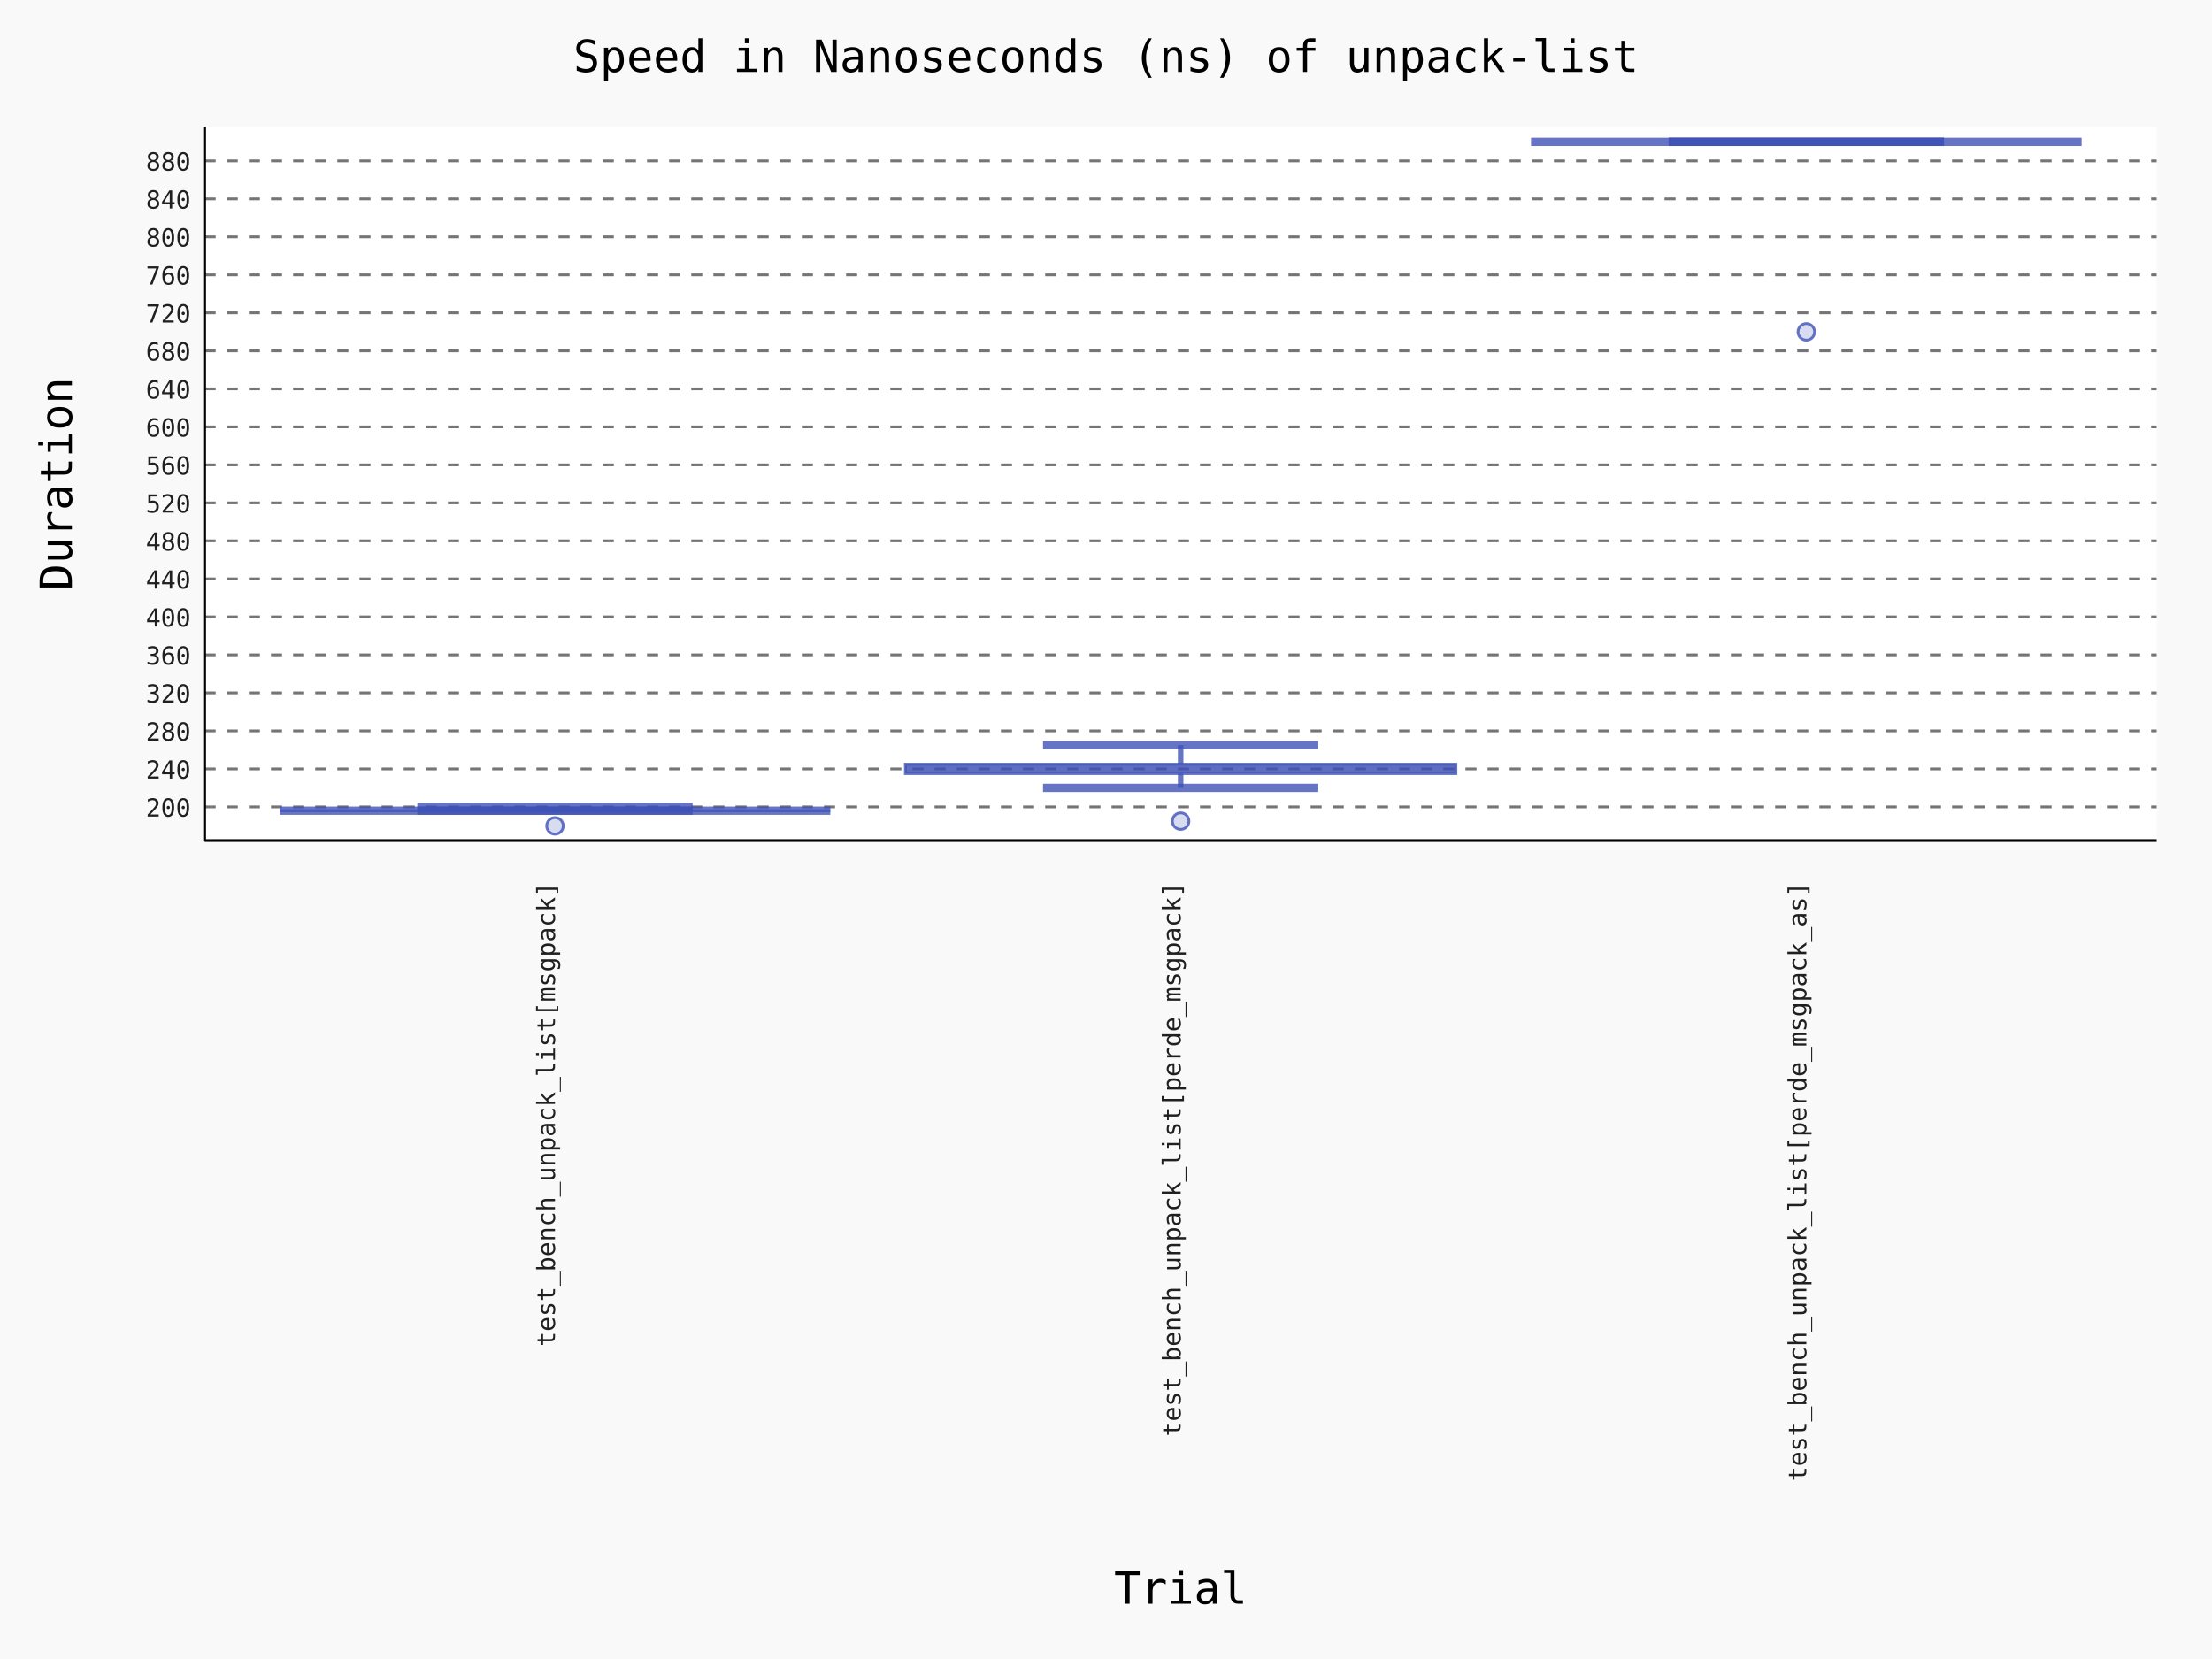
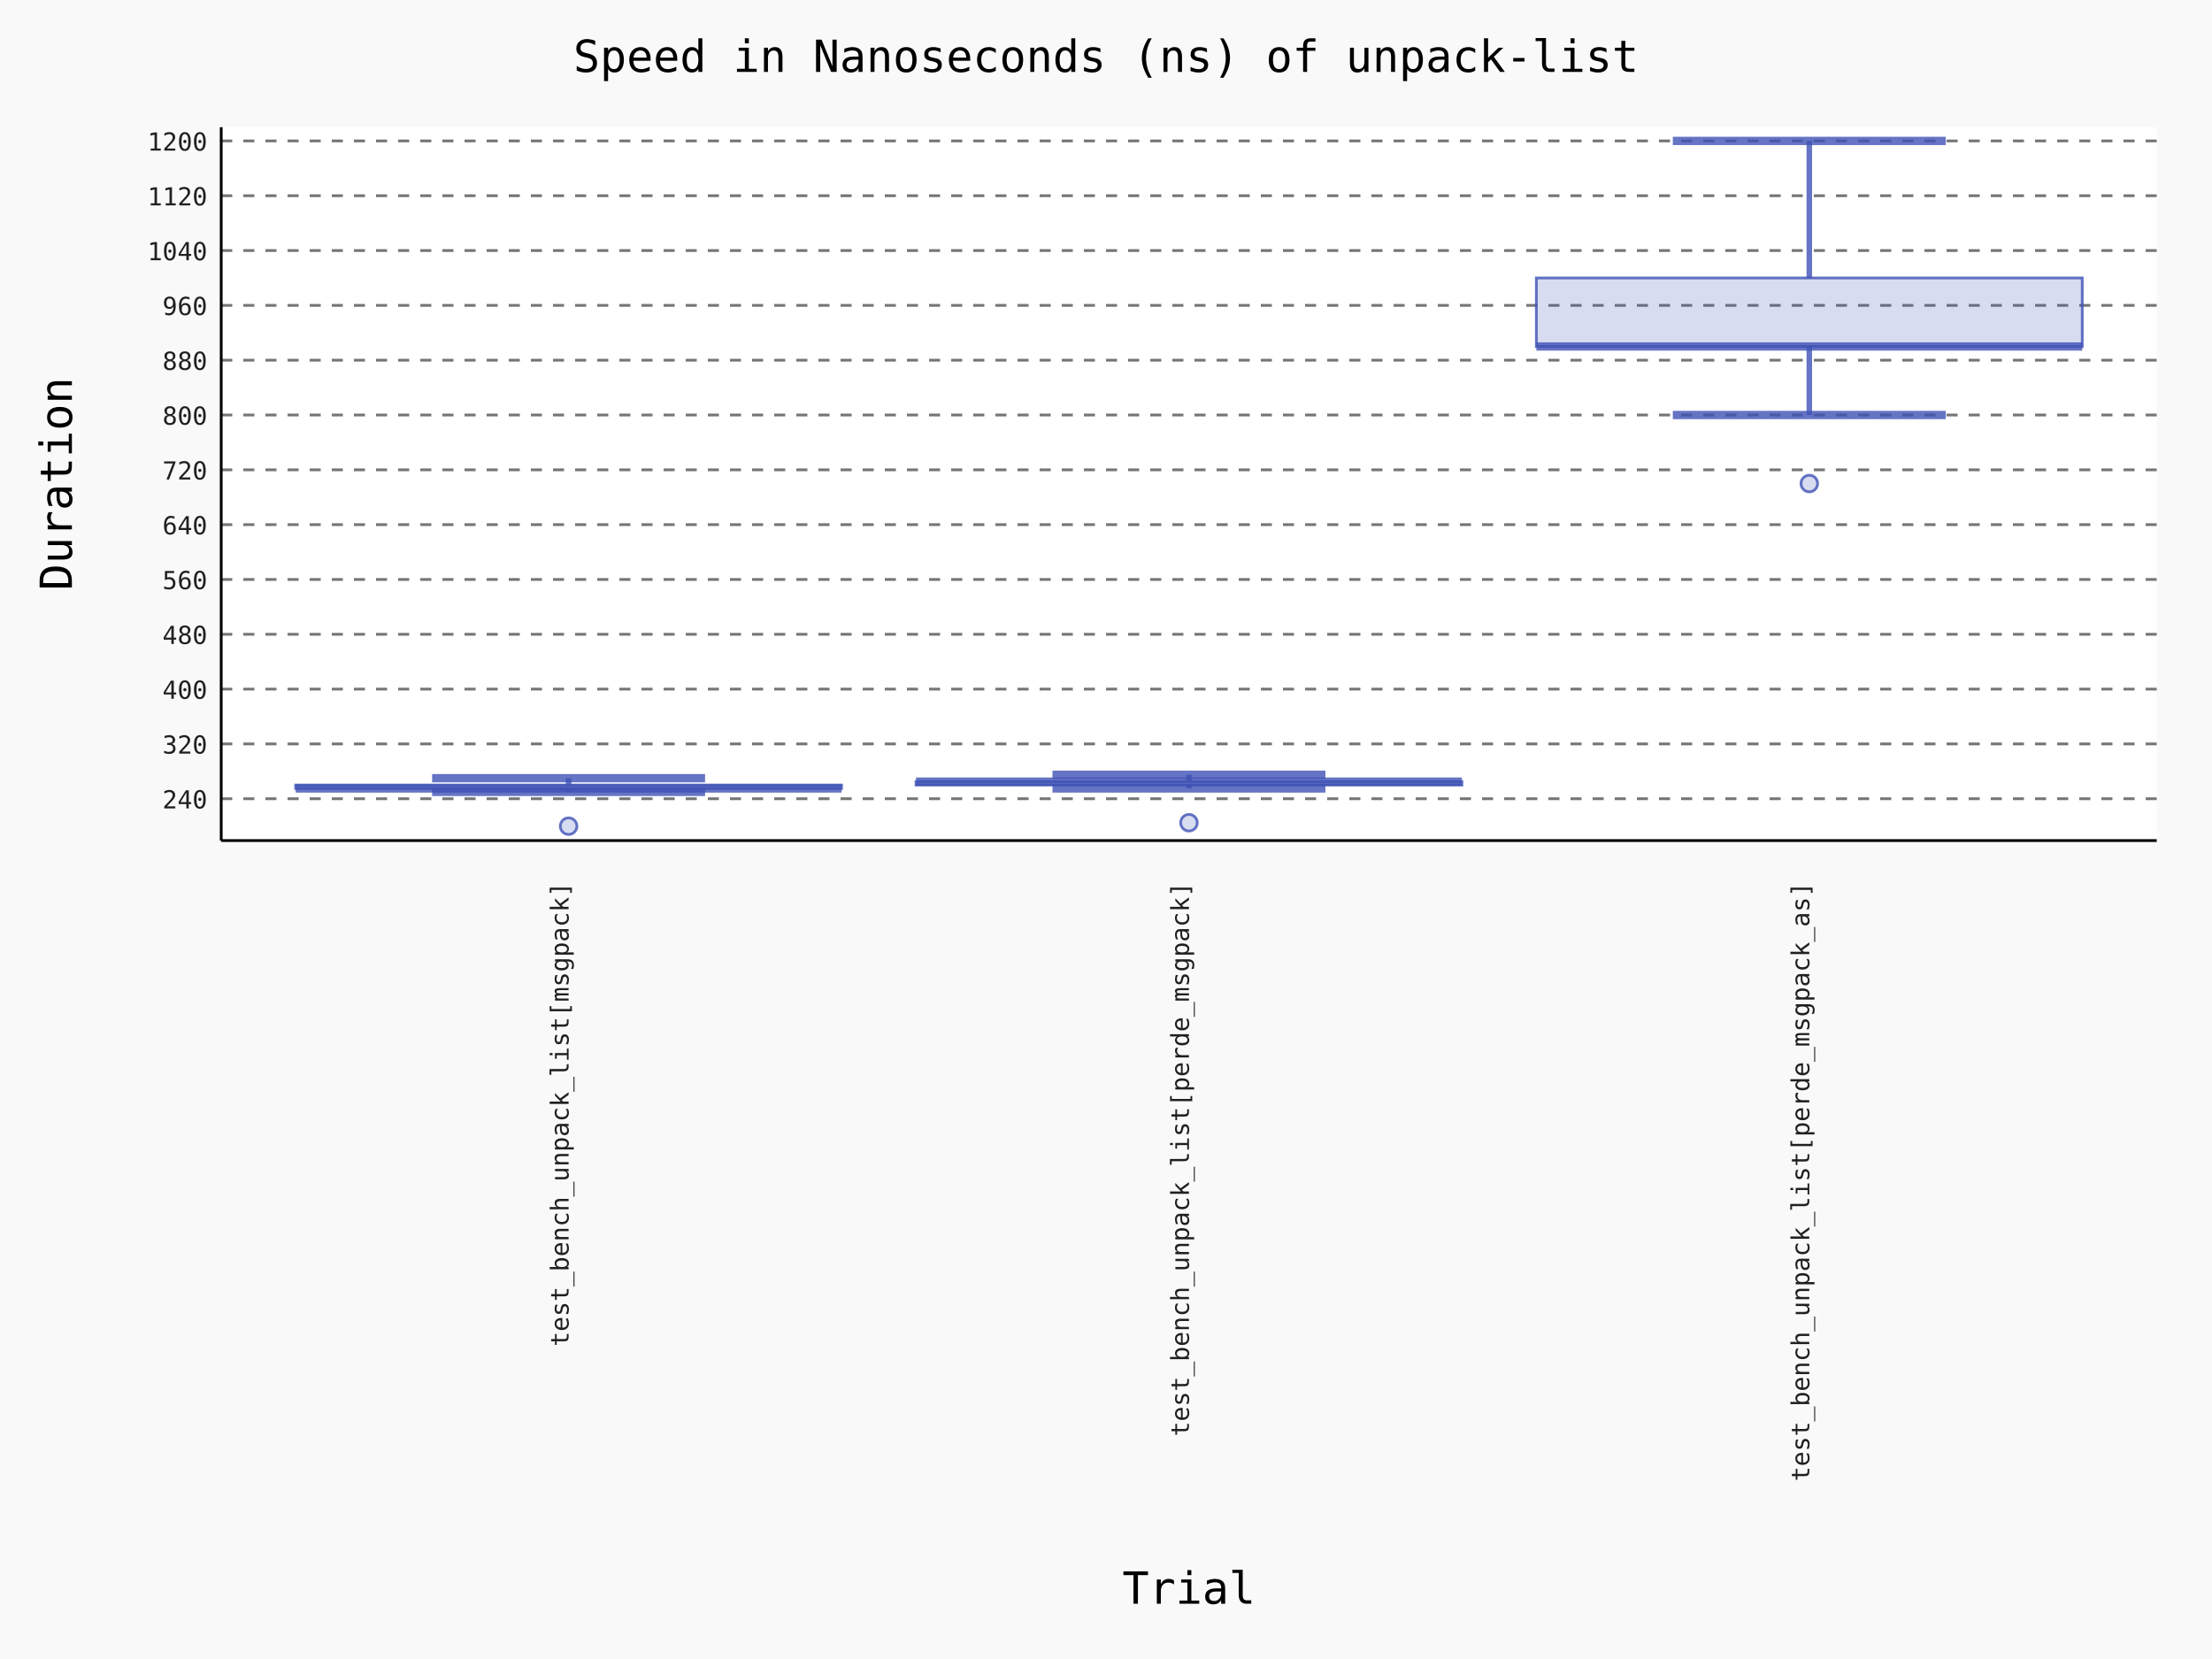
- <svg xmlns="http://www.w3.org/2000/svg" class="pygal-chart" id="chart-820d6ed2-2ef6-496c-8f6a-682a664fc713" viewBox="0 0 800 600">
+ <svg xmlns="http://www.w3.org/2000/svg" id="chart-45814b25-a253-4d1c-8172-bd114de5b6ce" class="pygal-chart" viewBox="0 0 800 600">
  <defs>
-     <style type="text/css">#chart-820d6ed2-2ef6-496c-8f6a-682a664fc713{-webkit-user-select:none;-webkit-font-smoothing:antialiased;font-family:Consolas,"Deja Vu Sans Mono","Bitstream Vera Sans Mono","Courier New",monospace}#chart-820d6ed2-2ef6-496c-8f6a-682a664fc713 .title{font-family:Consolas,"Deja Vu Sans Mono","Bitstream Vera Sans Mono","Courier New",monospace;font-size:16px}#chart-820d6ed2-2ef6-496c-8f6a-682a664fc713 .legends .legend text{font-family:Consolas,"Deja Vu Sans Mono","Bitstream Vera Sans Mono","Courier New",monospace;font-size:14px}#chart-820d6ed2-2ef6-496c-8f6a-682a664fc713 .axis text{font-family:Consolas,"Deja Vu Sans Mono","Bitstream Vera Sans Mono","Courier New",monospace;font-size:10px}#chart-820d6ed2-2ef6-496c-8f6a-682a664fc713 .axis text.major{font-family:Consolas,"Deja Vu Sans Mono","Bitstream Vera Sans Mono","Courier New",monospace;font-size:10px}#chart-820d6ed2-2ef6-496c-8f6a-682a664fc713 .text-overlay text.value{font-family:Consolas,"Deja Vu Sans Mono","Bitstream Vera Sans Mono","Courier New",monospace;font-size:16px}#chart-820d6ed2-2ef6-496c-8f6a-682a664fc713 .text-overlay text.label{font-family:Consolas,"Deja Vu Sans Mono","Bitstream Vera Sans Mono","Courier New",monospace;font-size:10px}#chart-820d6ed2-2ef6-496c-8f6a-682a664fc713 .tooltip{font-family:Consolas,"Deja Vu Sans Mono","Bitstream Vera Sans Mono","Courier New",monospace;font-size:14px}#chart-820d6ed2-2ef6-496c-8f6a-682a664fc713 text.no_data{font-family:Consolas,"Deja Vu Sans Mono","Bitstream Vera Sans Mono","Courier New",monospace;font-size:64px}
- #chart-820d6ed2-2ef6-496c-8f6a-682a664fc713{background-color:rgba(249,249,249,1)}#chart-820d6ed2-2ef6-496c-8f6a-682a664fc713 path,#chart-820d6ed2-2ef6-496c-8f6a-682a664fc713 line,#chart-820d6ed2-2ef6-496c-8f6a-682a664fc713 rect,#chart-820d6ed2-2ef6-496c-8f6a-682a664fc713 circle{-webkit-transition:150ms;-moz-transition:150ms;transition:150ms}#chart-820d6ed2-2ef6-496c-8f6a-682a664fc713 .graph &gt; .background{fill:rgba(249,249,249,1)}#chart-820d6ed2-2ef6-496c-8f6a-682a664fc713 .plot &gt; .background{fill:rgba(255,255,255,1)}#chart-820d6ed2-2ef6-496c-8f6a-682a664fc713 .graph{fill:rgba(0,0,0,.87)}#chart-820d6ed2-2ef6-496c-8f6a-682a664fc713 text.no_data{fill:rgba(0,0,0,1)}#chart-820d6ed2-2ef6-496c-8f6a-682a664fc713 .title{fill:rgba(0,0,0,1)}#chart-820d6ed2-2ef6-496c-8f6a-682a664fc713 .legends .legend text{fill:rgba(0,0,0,.87)}#chart-820d6ed2-2ef6-496c-8f6a-682a664fc713 .legends .legend:hover text{fill:rgba(0,0,0,1)}#chart-820d6ed2-2ef6-496c-8f6a-682a664fc713 .axis .line{stroke:rgba(0,0,0,1)}#chart-820d6ed2-2ef6-496c-8f6a-682a664fc713 .axis .guide.line{stroke:rgba(0,0,0,.54)}#chart-820d6ed2-2ef6-496c-8f6a-682a664fc713 .axis .major.line{stroke:rgba(0,0,0,.87)}#chart-820d6ed2-2ef6-496c-8f6a-682a664fc713 .axis text.major{fill:rgba(0,0,0,1)}#chart-820d6ed2-2ef6-496c-8f6a-682a664fc713 .axis.y .guides:hover .guide.line,#chart-820d6ed2-2ef6-496c-8f6a-682a664fc713 .line-graph .axis.x .guides:hover .guide.line,#chart-820d6ed2-2ef6-496c-8f6a-682a664fc713 .stackedline-graph .axis.x .guides:hover .guide.line,#chart-820d6ed2-2ef6-496c-8f6a-682a664fc713 .xy-graph .axis.x .guides:hover .guide.line{stroke:rgba(0,0,0,1)}#chart-820d6ed2-2ef6-496c-8f6a-682a664fc713 .axis .guides:hover text{fill:rgba(0,0,0,1)}#chart-820d6ed2-2ef6-496c-8f6a-682a664fc713 .reactive{fill-opacity:.7;stroke-opacity:.8}#chart-820d6ed2-2ef6-496c-8f6a-682a664fc713 .ci{stroke:rgba(0,0,0,.87)}#chart-820d6ed2-2ef6-496c-8f6a-682a664fc713 .reactive.active,#chart-820d6ed2-2ef6-496c-8f6a-682a664fc713 .active .reactive{fill-opacity:.8;stroke-opacity:.9;stroke-width:4}#chart-820d6ed2-2ef6-496c-8f6a-682a664fc713 .ci .reactive.active{stroke-width:1.5}#chart-820d6ed2-2ef6-496c-8f6a-682a664fc713 .series text{fill:rgba(0,0,0,1)}#chart-820d6ed2-2ef6-496c-8f6a-682a664fc713 .tooltip rect{fill:rgba(255,255,255,1);stroke:rgba(0,0,0,1);-webkit-transition:opacity 150ms;-moz-transition:opacity 150ms;transition:opacity 150ms}#chart-820d6ed2-2ef6-496c-8f6a-682a664fc713 .tooltip .label{fill:rgba(0,0,0,.87)}#chart-820d6ed2-2ef6-496c-8f6a-682a664fc713 .tooltip .label{fill:rgba(0,0,0,.87)}#chart-820d6ed2-2ef6-496c-8f6a-682a664fc713 .tooltip .legend{font-size:.8em;fill:rgba(0,0,0,.54)}#chart-820d6ed2-2ef6-496c-8f6a-682a664fc713 .tooltip .x_label{font-size:.6em;fill:rgba(0,0,0,1)}#chart-820d6ed2-2ef6-496c-8f6a-682a664fc713 .tooltip .xlink{font-size:.5em;text-decoration:underline}#chart-820d6ed2-2ef6-496c-8f6a-682a664fc713 .tooltip .value{font-size:1.5em}#chart-820d6ed2-2ef6-496c-8f6a-682a664fc713 .bound{font-size:.5em}#chart-820d6ed2-2ef6-496c-8f6a-682a664fc713 .max-value{font-size:.75em;fill:rgba(0,0,0,.54)}#chart-820d6ed2-2ef6-496c-8f6a-682a664fc713 .map-element{fill:rgba(255,255,255,1);stroke:rgba(0,0,0,.54) !important}#chart-820d6ed2-2ef6-496c-8f6a-682a664fc713 .map-element .reactive{fill-opacity:inherit;stroke-opacity:inherit}#chart-820d6ed2-2ef6-496c-8f6a-682a664fc713 .color-0,#chart-820d6ed2-2ef6-496c-8f6a-682a664fc713 .color-0 a:visited{stroke:#3F51B5;fill:#3F51B5}#chart-820d6ed2-2ef6-496c-8f6a-682a664fc713 .color-1,#chart-820d6ed2-2ef6-496c-8f6a-682a664fc713 .color-1 a:visited{stroke:#3F51B5;fill:#3F51B5}#chart-820d6ed2-2ef6-496c-8f6a-682a664fc713 .color-2,#chart-820d6ed2-2ef6-496c-8f6a-682a664fc713 .color-2 a:visited{stroke:#3F51B5;fill:#3F51B5}#chart-820d6ed2-2ef6-496c-8f6a-682a664fc713 .text-overlay .color-0 text{fill:black}#chart-820d6ed2-2ef6-496c-8f6a-682a664fc713 .text-overlay .color-1 text{fill:black}#chart-820d6ed2-2ef6-496c-8f6a-682a664fc713 .text-overlay .color-2 text{fill:black}
- #chart-820d6ed2-2ef6-496c-8f6a-682a664fc713 text.no_data{text-anchor:middle}#chart-820d6ed2-2ef6-496c-8f6a-682a664fc713 .guide.line{fill:none}#chart-820d6ed2-2ef6-496c-8f6a-682a664fc713 .centered{text-anchor:middle}#chart-820d6ed2-2ef6-496c-8f6a-682a664fc713 .title{text-anchor:middle}#chart-820d6ed2-2ef6-496c-8f6a-682a664fc713 .legends .legend text{fill-opacity:1}#chart-820d6ed2-2ef6-496c-8f6a-682a664fc713 .axis.x text{text-anchor:middle}#chart-820d6ed2-2ef6-496c-8f6a-682a664fc713 .axis.x:not(.web) text[transform]{text-anchor:start}#chart-820d6ed2-2ef6-496c-8f6a-682a664fc713 .axis.x:not(.web) text[transform].backwards{text-anchor:end}#chart-820d6ed2-2ef6-496c-8f6a-682a664fc713 .axis.y text{text-anchor:end}#chart-820d6ed2-2ef6-496c-8f6a-682a664fc713 .axis.y text[transform].backwards{text-anchor:start}#chart-820d6ed2-2ef6-496c-8f6a-682a664fc713 .axis.y2 text{text-anchor:start}#chart-820d6ed2-2ef6-496c-8f6a-682a664fc713 .axis.y2 text[transform].backwards{text-anchor:end}#chart-820d6ed2-2ef6-496c-8f6a-682a664fc713 .axis .guide.line{stroke-dasharray:4,4}#chart-820d6ed2-2ef6-496c-8f6a-682a664fc713 .axis .major.guide.line{stroke-dasharray:6,6}#chart-820d6ed2-2ef6-496c-8f6a-682a664fc713 .horizontal .axis.y .guide.line,#chart-820d6ed2-2ef6-496c-8f6a-682a664fc713 .horizontal .axis.y2 .guide.line,#chart-820d6ed2-2ef6-496c-8f6a-682a664fc713 .vertical .axis.x .guide.line{opacity:0}#chart-820d6ed2-2ef6-496c-8f6a-682a664fc713 .horizontal .axis.always_show .guide.line,#chart-820d6ed2-2ef6-496c-8f6a-682a664fc713 .vertical .axis.always_show .guide.line{opacity:1 !important}#chart-820d6ed2-2ef6-496c-8f6a-682a664fc713 .axis.y .guides:hover .guide.line,#chart-820d6ed2-2ef6-496c-8f6a-682a664fc713 .axis.y2 .guides:hover .guide.line,#chart-820d6ed2-2ef6-496c-8f6a-682a664fc713 .axis.x .guides:hover .guide.line{opacity:1}#chart-820d6ed2-2ef6-496c-8f6a-682a664fc713 .axis .guides:hover text{opacity:1}#chart-820d6ed2-2ef6-496c-8f6a-682a664fc713 .nofill{fill:none}#chart-820d6ed2-2ef6-496c-8f6a-682a664fc713 .subtle-fill{fill-opacity:.2}#chart-820d6ed2-2ef6-496c-8f6a-682a664fc713 .dot{stroke-width:1px;fill-opacity:1}#chart-820d6ed2-2ef6-496c-8f6a-682a664fc713 .dot.active{stroke-width:5px}#chart-820d6ed2-2ef6-496c-8f6a-682a664fc713 .dot.negative{fill:transparent}#chart-820d6ed2-2ef6-496c-8f6a-682a664fc713 text,#chart-820d6ed2-2ef6-496c-8f6a-682a664fc713 tspan{stroke:none !important}#chart-820d6ed2-2ef6-496c-8f6a-682a664fc713 .series text.active{opacity:1}#chart-820d6ed2-2ef6-496c-8f6a-682a664fc713 .tooltip rect{fill-opacity:.95;stroke-width:.5}#chart-820d6ed2-2ef6-496c-8f6a-682a664fc713 .tooltip text{fill-opacity:1}#chart-820d6ed2-2ef6-496c-8f6a-682a664fc713 .showable{visibility:hidden}#chart-820d6ed2-2ef6-496c-8f6a-682a664fc713 .showable.shown{visibility:visible}#chart-820d6ed2-2ef6-496c-8f6a-682a664fc713 .gauge-background{fill:rgba(229,229,229,1);stroke:none}#chart-820d6ed2-2ef6-496c-8f6a-682a664fc713 .bg-lines{stroke:rgba(249,249,249,1);stroke-width:2px}
+     <style type="text/css">#chart-45814b25-a253-4d1c-8172-bd114de5b6ce{-webkit-user-select:none;-webkit-font-smoothing:antialiased;font-family:Consolas,"Deja Vu Sans Mono","Bitstream Vera Sans Mono","Courier New",monospace}#chart-45814b25-a253-4d1c-8172-bd114de5b6ce .title{font-family:Consolas,"Deja Vu Sans Mono","Bitstream Vera Sans Mono","Courier New",monospace;font-size:16px}#chart-45814b25-a253-4d1c-8172-bd114de5b6ce .legends .legend text{font-family:Consolas,"Deja Vu Sans Mono","Bitstream Vera Sans Mono","Courier New",monospace;font-size:14px}#chart-45814b25-a253-4d1c-8172-bd114de5b6ce .axis text{font-family:Consolas,"Deja Vu Sans Mono","Bitstream Vera Sans Mono","Courier New",monospace;font-size:10px}#chart-45814b25-a253-4d1c-8172-bd114de5b6ce .axis text.major{font-family:Consolas,"Deja Vu Sans Mono","Bitstream Vera Sans Mono","Courier New",monospace;font-size:10px}#chart-45814b25-a253-4d1c-8172-bd114de5b6ce .text-overlay text.value{font-family:Consolas,"Deja Vu Sans Mono","Bitstream Vera Sans Mono","Courier New",monospace;font-size:16px}#chart-45814b25-a253-4d1c-8172-bd114de5b6ce .text-overlay text.label{font-family:Consolas,"Deja Vu Sans Mono","Bitstream Vera Sans Mono","Courier New",monospace;font-size:10px}#chart-45814b25-a253-4d1c-8172-bd114de5b6ce .tooltip{font-family:Consolas,"Deja Vu Sans Mono","Bitstream Vera Sans Mono","Courier New",monospace;font-size:14px}#chart-45814b25-a253-4d1c-8172-bd114de5b6ce text.no_data{font-family:Consolas,"Deja Vu Sans Mono","Bitstream Vera Sans Mono","Courier New",monospace;font-size:64px}
+ #chart-45814b25-a253-4d1c-8172-bd114de5b6ce{background-color:rgba(249,249,249,1)}#chart-45814b25-a253-4d1c-8172-bd114de5b6ce path,#chart-45814b25-a253-4d1c-8172-bd114de5b6ce line,#chart-45814b25-a253-4d1c-8172-bd114de5b6ce rect,#chart-45814b25-a253-4d1c-8172-bd114de5b6ce circle{-webkit-transition:150ms;-moz-transition:150ms;transition:150ms}#chart-45814b25-a253-4d1c-8172-bd114de5b6ce .graph &gt; .background{fill:rgba(249,249,249,1)}#chart-45814b25-a253-4d1c-8172-bd114de5b6ce .plot &gt; .background{fill:rgba(255,255,255,1)}#chart-45814b25-a253-4d1c-8172-bd114de5b6ce .graph{fill:rgba(0,0,0,.87)}#chart-45814b25-a253-4d1c-8172-bd114de5b6ce text.no_data{fill:rgba(0,0,0,1)}#chart-45814b25-a253-4d1c-8172-bd114de5b6ce .title{fill:rgba(0,0,0,1)}#chart-45814b25-a253-4d1c-8172-bd114de5b6ce .legends .legend text{fill:rgba(0,0,0,.87)}#chart-45814b25-a253-4d1c-8172-bd114de5b6ce .legends .legend:hover text{fill:rgba(0,0,0,1)}#chart-45814b25-a253-4d1c-8172-bd114de5b6ce .axis .line{stroke:rgba(0,0,0,1)}#chart-45814b25-a253-4d1c-8172-bd114de5b6ce .axis .guide.line{stroke:rgba(0,0,0,.54)}#chart-45814b25-a253-4d1c-8172-bd114de5b6ce .axis .major.line{stroke:rgba(0,0,0,.87)}#chart-45814b25-a253-4d1c-8172-bd114de5b6ce .axis text.major{fill:rgba(0,0,0,1)}#chart-45814b25-a253-4d1c-8172-bd114de5b6ce .axis.y .guides:hover .guide.line,#chart-45814b25-a253-4d1c-8172-bd114de5b6ce .line-graph .axis.x .guides:hover .guide.line,#chart-45814b25-a253-4d1c-8172-bd114de5b6ce .stackedline-graph .axis.x .guides:hover .guide.line,#chart-45814b25-a253-4d1c-8172-bd114de5b6ce .xy-graph .axis.x .guides:hover .guide.line{stroke:rgba(0,0,0,1)}#chart-45814b25-a253-4d1c-8172-bd114de5b6ce .axis .guides:hover text{fill:rgba(0,0,0,1)}#chart-45814b25-a253-4d1c-8172-bd114de5b6ce .reactive{fill-opacity:.7;stroke-opacity:.8}#chart-45814b25-a253-4d1c-8172-bd114de5b6ce .ci{stroke:rgba(0,0,0,.87)}#chart-45814b25-a253-4d1c-8172-bd114de5b6ce .reactive.active,#chart-45814b25-a253-4d1c-8172-bd114de5b6ce .active .reactive{fill-opacity:.8;stroke-opacity:.9;stroke-width:4}#chart-45814b25-a253-4d1c-8172-bd114de5b6ce .ci .reactive.active{stroke-width:1.5}#chart-45814b25-a253-4d1c-8172-bd114de5b6ce .series text{fill:rgba(0,0,0,1)}#chart-45814b25-a253-4d1c-8172-bd114de5b6ce .tooltip rect{fill:rgba(255,255,255,1);stroke:rgba(0,0,0,1);-webkit-transition:opacity 150ms;-moz-transition:opacity 150ms;transition:opacity 150ms}#chart-45814b25-a253-4d1c-8172-bd114de5b6ce .tooltip .label{fill:rgba(0,0,0,.87)}#chart-45814b25-a253-4d1c-8172-bd114de5b6ce .tooltip .label{fill:rgba(0,0,0,.87)}#chart-45814b25-a253-4d1c-8172-bd114de5b6ce .tooltip .legend{font-size:.8em;fill:rgba(0,0,0,.54)}#chart-45814b25-a253-4d1c-8172-bd114de5b6ce .tooltip .x_label{font-size:.6em;fill:rgba(0,0,0,1)}#chart-45814b25-a253-4d1c-8172-bd114de5b6ce .tooltip .xlink{font-size:.5em;text-decoration:underline}#chart-45814b25-a253-4d1c-8172-bd114de5b6ce .tooltip .value{font-size:1.5em}#chart-45814b25-a253-4d1c-8172-bd114de5b6ce .bound{font-size:.5em}#chart-45814b25-a253-4d1c-8172-bd114de5b6ce .max-value{font-size:.75em;fill:rgba(0,0,0,.54)}#chart-45814b25-a253-4d1c-8172-bd114de5b6ce .map-element{fill:rgba(255,255,255,1);stroke:rgba(0,0,0,.54) !important}#chart-45814b25-a253-4d1c-8172-bd114de5b6ce .map-element .reactive{fill-opacity:inherit;stroke-opacity:inherit}#chart-45814b25-a253-4d1c-8172-bd114de5b6ce .color-0,#chart-45814b25-a253-4d1c-8172-bd114de5b6ce .color-0 a:visited{stroke:#3F51B5;fill:#3F51B5}#chart-45814b25-a253-4d1c-8172-bd114de5b6ce .color-1,#chart-45814b25-a253-4d1c-8172-bd114de5b6ce .color-1 a:visited{stroke:#3F51B5;fill:#3F51B5}#chart-45814b25-a253-4d1c-8172-bd114de5b6ce .color-2,#chart-45814b25-a253-4d1c-8172-bd114de5b6ce .color-2 a:visited{stroke:#3F51B5;fill:#3F51B5}#chart-45814b25-a253-4d1c-8172-bd114de5b6ce .text-overlay .color-0 text{fill:black}#chart-45814b25-a253-4d1c-8172-bd114de5b6ce .text-overlay .color-1 text{fill:black}#chart-45814b25-a253-4d1c-8172-bd114de5b6ce .text-overlay .color-2 text{fill:black}
+ #chart-45814b25-a253-4d1c-8172-bd114de5b6ce text.no_data{text-anchor:middle}#chart-45814b25-a253-4d1c-8172-bd114de5b6ce .guide.line{fill:none}#chart-45814b25-a253-4d1c-8172-bd114de5b6ce .centered{text-anchor:middle}#chart-45814b25-a253-4d1c-8172-bd114de5b6ce .title{text-anchor:middle}#chart-45814b25-a253-4d1c-8172-bd114de5b6ce .legends .legend text{fill-opacity:1}#chart-45814b25-a253-4d1c-8172-bd114de5b6ce .axis.x text{text-anchor:middle}#chart-45814b25-a253-4d1c-8172-bd114de5b6ce .axis.x:not(.web) text[transform]{text-anchor:start}#chart-45814b25-a253-4d1c-8172-bd114de5b6ce .axis.x:not(.web) text[transform].backwards{text-anchor:end}#chart-45814b25-a253-4d1c-8172-bd114de5b6ce .axis.y text{text-anchor:end}#chart-45814b25-a253-4d1c-8172-bd114de5b6ce .axis.y text[transform].backwards{text-anchor:start}#chart-45814b25-a253-4d1c-8172-bd114de5b6ce .axis.y2 text{text-anchor:start}#chart-45814b25-a253-4d1c-8172-bd114de5b6ce .axis.y2 text[transform].backwards{text-anchor:end}#chart-45814b25-a253-4d1c-8172-bd114de5b6ce .axis .guide.line{stroke-dasharray:4,4}#chart-45814b25-a253-4d1c-8172-bd114de5b6ce .axis .major.guide.line{stroke-dasharray:6,6}#chart-45814b25-a253-4d1c-8172-bd114de5b6ce .horizontal .axis.y .guide.line,#chart-45814b25-a253-4d1c-8172-bd114de5b6ce .horizontal .axis.y2 .guide.line,#chart-45814b25-a253-4d1c-8172-bd114de5b6ce .vertical .axis.x .guide.line{opacity:0}#chart-45814b25-a253-4d1c-8172-bd114de5b6ce .horizontal .axis.always_show .guide.line,#chart-45814b25-a253-4d1c-8172-bd114de5b6ce .vertical .axis.always_show .guide.line{opacity:1 !important}#chart-45814b25-a253-4d1c-8172-bd114de5b6ce .axis.y .guides:hover .guide.line,#chart-45814b25-a253-4d1c-8172-bd114de5b6ce .axis.y2 .guides:hover .guide.line,#chart-45814b25-a253-4d1c-8172-bd114de5b6ce .axis.x .guides:hover .guide.line{opacity:1}#chart-45814b25-a253-4d1c-8172-bd114de5b6ce .axis .guides:hover text{opacity:1}#chart-45814b25-a253-4d1c-8172-bd114de5b6ce .nofill{fill:none}#chart-45814b25-a253-4d1c-8172-bd114de5b6ce .subtle-fill{fill-opacity:.2}#chart-45814b25-a253-4d1c-8172-bd114de5b6ce .dot{stroke-width:1px;fill-opacity:1}#chart-45814b25-a253-4d1c-8172-bd114de5b6ce .dot.active{stroke-width:5px}#chart-45814b25-a253-4d1c-8172-bd114de5b6ce .dot.negative{fill:transparent}#chart-45814b25-a253-4d1c-8172-bd114de5b6ce text,#chart-45814b25-a253-4d1c-8172-bd114de5b6ce tspan{stroke:none !important}#chart-45814b25-a253-4d1c-8172-bd114de5b6ce .series text.active{opacity:1}#chart-45814b25-a253-4d1c-8172-bd114de5b6ce .tooltip rect{fill-opacity:.95;stroke-width:.5}#chart-45814b25-a253-4d1c-8172-bd114de5b6ce .tooltip text{fill-opacity:1}#chart-45814b25-a253-4d1c-8172-bd114de5b6ce .showable{visibility:hidden}#chart-45814b25-a253-4d1c-8172-bd114de5b6ce .showable.shown{visibility:visible}#chart-45814b25-a253-4d1c-8172-bd114de5b6ce .gauge-background{fill:rgba(229,229,229,1);stroke:none}#chart-45814b25-a253-4d1c-8172-bd114de5b6ce .bg-lines{stroke:rgba(249,249,249,1);stroke-width:2px}
.tooltip .value{font-size:1em !important}.axis text{font-size:9px !important}</style>
  </defs>
  <g class="graph custombox-graph vertical">
-     <rect class="background" height="600" width="800" x="0" y="0" />
-     <g class="plot" transform="translate(74, 46)">
-       <rect class="background" height="258.0" width="706.0" x="0" y="0" />
+     <rect x="0" y="0" width="800" height="600" class="background" />
+     <g transform="translate(80, 46)" class="plot">
+       <rect x="0" y="0" width="700.0" height="258.0" class="background" />
      <g class="axis y always_show">
-         <path class="line" d="M0 258 h706" />
+         <path d="M0 258 h700" class="line" />
        <g class="guides">
-           <path class="guide line" d="M0 245.823 h706" />
-           <text class="" x="-5" y="249.323">200</text>
+           <path d="M0 242.877 h700" class="guide line" />
+           <text x="-5" y="246.377" class="">240</text>
        </g>
        <g class="guides">
-           <path class="guide line" d="M0 232.079 h706" />
-           <text class="" x="-5" y="235.579">240</text>
+           <path d="M0 223.051 h700" class="guide line" />
+           <text x="-5" y="226.551" class="">320</text>
        </g>
        <g class="guides">
-           <path class="guide line" d="M0 218.335 h706" />
-           <text class="" x="-5" y="221.835">280</text>
+           <path d="M0 203.225 h700" class="guide line" />
+           <text x="-5" y="206.725" class="">400</text>
        </g>
        <g class="guides">
-           <path class="guide line" d="M0 204.591 h706" />
-           <text class="" x="-5" y="208.091">320</text>
+           <path d="M0 183.398 h700" class="guide line" />
+           <text x="-5" y="186.898" class="">480</text>
        </g>
        <g class="guides">
-           <path class="guide line" d="M0 190.847 h706" />
-           <text class="" x="-5" y="194.347">360</text>
+           <path d="M0 163.572 h700" class="guide line" />
+           <text x="-5" y="167.072" class="">560</text>
        </g>
        <g class="guides">
-           <path class="guide line" d="M0 177.104 h706" />
-           <text class="" x="-5" y="180.604">400</text>
+           <path d="M0 143.746 h700" class="guide line" />
+           <text x="-5" y="147.246" class="">640</text>
        </g>
        <g class="guides">
-           <path class="guide line" d="M0 163.36 h706" />
-           <text class="" x="-5" y="166.86">440</text>
+           <path d="M0 123.92 h700" class="guide line" />
+           <text x="-5" y="127.42" class="">720</text>
        </g>
        <g class="guides">
-           <path class="guide line" d="M0 149.616 h706" />
-           <text class="" x="-5" y="153.116">480</text>
+           <path d="M0 104.093 h700" class="guide line" />
+           <text x="-5" y="107.593" class="">800</text>
        </g>
        <g class="guides">
-           <path class="guide line" d="M0 135.872 h706" />
-           <text class="" x="-5" y="139.372">520</text>
+           <path d="M0 84.267 h700" class="guide line" />
+           <text x="-5" y="87.767" class="">880</text>
        </g>
        <g class="guides">
-           <path class="guide line" d="M0 122.128 h706" />
-           <text class="" x="-5" y="125.628">560</text>
+           <path d="M0 64.441 h700" class="guide line" />
+           <text x="-5" y="67.941" class="">960</text>
        </g>
        <g class="guides">
-           <path class="guide line" d="M0 108.384 h706" />
-           <text class="" x="-5" y="111.884">600</text>
+           <path d="M0 44.614 h700" class="guide line" />
+           <text x="-5" y="48.114" class="">1040</text>
        </g>
        <g class="guides">
-           <path class="guide line" d="M0 94.64 h706" />
-           <text class="" x="-5" y="98.14">640</text>
+           <path d="M0 24.788 h700" class="guide line" />
+           <text x="-5" y="28.288" class="">1120</text>
        </g>
        <g class="guides">
-           <path class="guide line" d="M0 80.896 h706" />
-           <text class="" x="-5" y="84.396">680</text>
-         </g>
-         <g class="guides">
-           <path class="guide line" d="M0 67.153 h706" />
-           <text class="" x="-5" y="70.653">720</text>
-         </g>
-         <g class="guides">
-           <path class="guide line" d="M0 53.409 h706" />
-           <text class="" x="-5" y="56.909">760</text>
-         </g>
-         <g class="guides">
-           <path class="guide line" d="M0 39.665 h706" />
-           <text class="" x="-5" y="43.165">800</text>
-         </g>
-         <g class="guides">
-           <path class="guide line" d="M0 25.921 h706" />
-           <text class="" x="-5" y="29.421">840</text>
-         </g>
-         <g class="guides">
-           <path class="guide line" d="M0 12.177 h706" />
-           <text class="" x="-5" y="15.677">880</text>
+           <path d="M0 4.962 h700" class="guide line" />
+           <text x="-5" y="8.462" class="">1200</text>
        </g>
      </g>
      <g class="axis x">
-         <path class="line" d="M0 0 v258" />
+         <path d="M0 0 v258" class="line" />
        <g class="guides">
-           <path class="guide line" d="M126.718 0 v258" />
-           <text class="backwards" transform="rotate(270 126.7179 273)" x="126.718" y="273.0">test_bench_unpack_list[msgpack]</text>
+           <path d="M125.641 0 v258" class="guide line" />
+           <text x="125.641" y="273.0" class="backwards" transform="rotate(270 125.641 273)">test_bench_unpack_list[msgpack]</text>
        </g>
        <g class="guides">
-           <path class="guide line" d="M353 0 v258" />
-           <text class="backwards" transform="rotate(270 353 273)" x="353.0" y="273.0">test_bench_unpack_list[perde_msgpack]</text>
+           <path d="M350 0 v258" class="guide line" />
+           <text x="350.0" y="273.0" class="backwards" transform="rotate(270 350 273)">test_bench_unpack_list[perde_msgpack]</text>
        </g>
        <g class="guides">
-           <path class="guide line" d="M579.282 0 v258" />
-           <text class="backwards" transform="rotate(270 579.2821 273)" x="579.282" y="273.0">test_bench_unpack_list[perde_msgpack_as]</text>
+           <path d="M574.359 0 v258" class="guide line" />
+           <text x="574.359" y="273.0" class="backwards" transform="rotate(270 574.359 273)">test_bench_unpack_list[perde_msgpack_as]</text>
        </g>
      </g>
      <g class="series serie-0 color-0">
        <g class="boxes">
          <g class="box">
-             <path class="reactive tooltip-trigger" d="M76.936 247.197 L176.5 247.197" stroke-width="3" />
-             <path class="reactive tooltip-trigger" d="M27.154 247.197 L226.282 247.197" stroke-width="3" />
-             <path class="reactive tooltip-trigger" d="M76.936 245.823 L176.5 245.823" stroke-width="3" />
-             <path class="reactive tooltip-trigger" d="M126.718 247.197 L126.718 247.197" stroke-width="2" />
-             <path class="reactive tooltip-trigger" d="M126.718 245.823 L126.718 247.197" stroke-width="2" />
-             <rect class="subtle-fill reactive tooltip-trigger" height="9.999984362707437e-05" width="199.128" x="27.154" y="247.197" />
-             <circle class="subtle-fill reactive tooltip-trigger" cx="126.718" cy="252.695" r="3" />
-             <circle class="subtle-fill reactive tooltip-trigger" cx="126.718" cy="-2879.534" r="3" />
+             <path stroke-width="3" d="M76.282 240.399 L175 240.399" class="reactive tooltip-trigger" />
+             <path stroke-width="3" d="M26.923 239.16 L224.359 239.16" class="reactive tooltip-trigger" />
+             <path stroke-width="3" d="M76.282 235.443 L175 235.443" class="reactive tooltip-trigger" />
+             <path stroke-width="2" d="M125.641 240.399 L125.641 239.16" class="reactive tooltip-trigger" />
+             <path stroke-width="2" d="M125.641 235.443 L125.641 237.921" class="reactive tooltip-trigger" />
+             <rect x="26.923" y="237.921" height="1.239" width="197.436" class="subtle-fill reactive tooltip-trigger" />
+             <circle cx="125.641" cy="252.791" r="3" class="subtle-fill reactive tooltip-trigger" />
+             <circle cx="125.641" cy="-3877.281" r="3" class="subtle-fill reactive tooltip-trigger" />
          </g>
        </g>
      </g>
      <g class="series serie-1 color-1">
        <g class="boxes">
          <g class="box">
-             <path class="reactive tooltip-trigger" d="M303.218 238.951 L402.782 238.951" stroke-width="3" />
-             <path class="reactive tooltip-trigger" d="M253.436 232.079 L452.564 232.079" stroke-width="3" />
-             <path class="reactive tooltip-trigger" d="M303.218 223.489 L402.782 223.489" stroke-width="3" />
-             <path class="reactive tooltip-trigger" d="M353 238.951 L353 233.797" stroke-width="2" />
-             <path class="reactive tooltip-trigger" d="M353 223.489 L353 230.361" stroke-width="2" />
-             <rect class="subtle-fill reactive tooltip-trigger" height="3.436" width="199.128" x="253.436" y="230.361" />
-             <circle class="subtle-fill reactive tooltip-trigger" cx="353" cy="250.977" r="3" />
-             <circle class="subtle-fill reactive tooltip-trigger" cx="353" cy="-4665.894" r="3" />
+             <path stroke-width="3" d="M300.641 239.16 L399.359 239.16" class="reactive tooltip-trigger" />
+             <path stroke-width="3" d="M251.282 236.682 L448.718 236.682" class="reactive tooltip-trigger" />
+             <path stroke-width="3" d="M300.641 234.203 L399.359 234.203" class="reactive tooltip-trigger" />
+             <path stroke-width="2" d="M350 239.16 L350 237.921" class="reactive tooltip-trigger" />
+             <path stroke-width="2" d="M350 234.203 L350 236.682" class="reactive tooltip-trigger" />
+             <rect x="251.282" y="236.682" height="1.239" width="197.436" class="subtle-fill reactive tooltip-trigger" />
+             <circle cx="350.0" cy="251.552" r="3" class="subtle-fill reactive tooltip-trigger" />
+             <circle cx="350.0" cy="-1348.185" r="3" class="subtle-fill reactive tooltip-trigger" />
          </g>
        </g>
      </g>
      <g class="series serie-2 color-2">
        <g class="boxes">
          <g class="box">
-             <path class="reactive tooltip-trigger" d="M529.5 5.305 L629.064 5.305" stroke-width="3" />
-             <path class="reactive tooltip-trigger" d="M479.718 5.305 L678.846 5.305" stroke-width="3" />
-             <path class="reactive tooltip-trigger" d="M529.5 5.303 L629.064 5.303" stroke-width="3" />
-             <path class="reactive tooltip-trigger" d="M579.282 5.305 L579.282 5.305" stroke-width="2" />
-             <path class="reactive tooltip-trigger" d="M579.282 5.303 L579.282 5.305" stroke-width="2" />
-             <rect class="subtle-fill reactive tooltip-trigger" height="0.0" width="199.128" x="479.718" y="5.305" />
-             <circle class="subtle-fill reactive tooltip-trigger" cx="579.282" cy="74.025" r="3" />
-             <circle class="subtle-fill reactive tooltip-trigger" cx="579.282" cy="-73146.463" r="3" />
+             <path stroke-width="3" d="M525 104.093 L623.718 104.093" class="reactive tooltip-trigger" />
+             <path stroke-width="3" d="M475.641 79.31 L673.077 79.31" class="reactive tooltip-trigger" />
+             <path stroke-width="3" d="M525 4.963 L623.718 4.963" class="reactive tooltip-trigger" />
+             <path stroke-width="2" d="M574.359 104.093 L574.359 79.31" class="reactive tooltip-trigger" />
+             <path stroke-width="2" d="M574.359 4.963 L574.359 54.527" class="reactive tooltip-trigger" />
+             <rect x="475.641" y="54.527" height="24.783" width="197.436" class="subtle-fill reactive tooltip-trigger" />
+             <circle cx="574.359" cy="128.877" r="3" class="subtle-fill reactive tooltip-trigger" />
+             <circle cx="574.359" cy="-8743.406" r="3" class="subtle-fill reactive tooltip-trigger" />
          </g>
        </g>
      </g>
    </g>
    <g class="titles">
-       <text class="title plot_title" x="400.0" y="26">Speed in Nanoseconds (ns) of unpack-list</text>
-       <text class="title" x="427.0" y="580.0">Trial</text>
-       <text class="title" transform="rotate(-90 0 175)" x="0" y="201.0">Duration</text>
+       <text x="400.0" y="26" class="title plot_title">Speed in Nanoseconds (ns) of unpack-list</text>
+       <text x="430.0" y="580.0" class="title">Trial</text>
+       <text x="0" y="201.0" class="title" transform="rotate(-90 0 175)">Duration</text>
    </g>
-     <g class="plot overlay" transform="translate(74, 46)">
+     <g transform="translate(80, 46)" class="plot overlay">
      <g class="series serie-0 color-0" />
      <g class="series serie-1 color-1" />
      <g class="series serie-2 color-2" />
    </g>
-     <g class="plot text-overlay" transform="translate(74, 46)">
+     <g transform="translate(80, 46)" class="plot text-overlay">
      <g class="series serie-0 color-0" />
      <g class="series serie-1 color-1" />
      <g class="series serie-2 color-2" />
    </g>
-     <g class="plot tooltip-overlay" transform="translate(74, 46)">
-       <g class="tooltip" style="opacity: 0" transform="translate(0 0)">
-         <rect class="tooltip-box" height="0" rx="0" ry="0" width="0" />
+     <g transform="translate(80, 46)" class="plot tooltip-overlay">
+       <g transform="translate(0 0)" style="opacity: 0" class="tooltip">
+         <rect rx="0" ry="0" width="0" height="0" class="tooltip-box" />
        <g class="text" />
      </g>
    </g>
  </g>
</svg>
